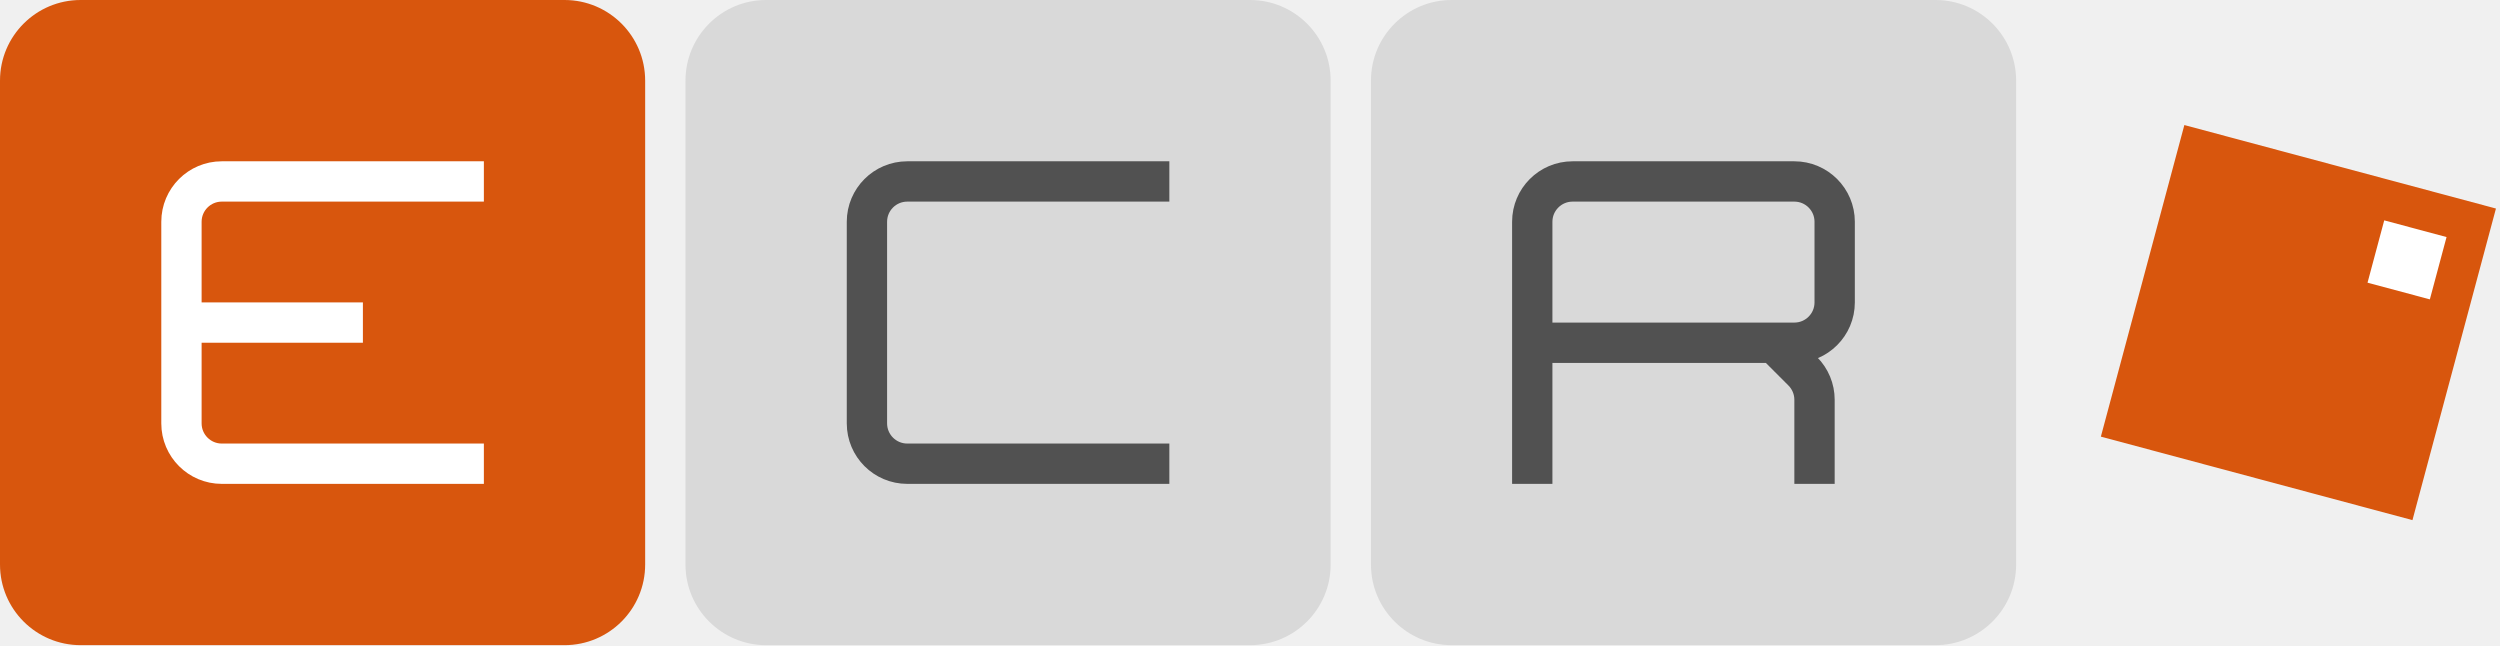
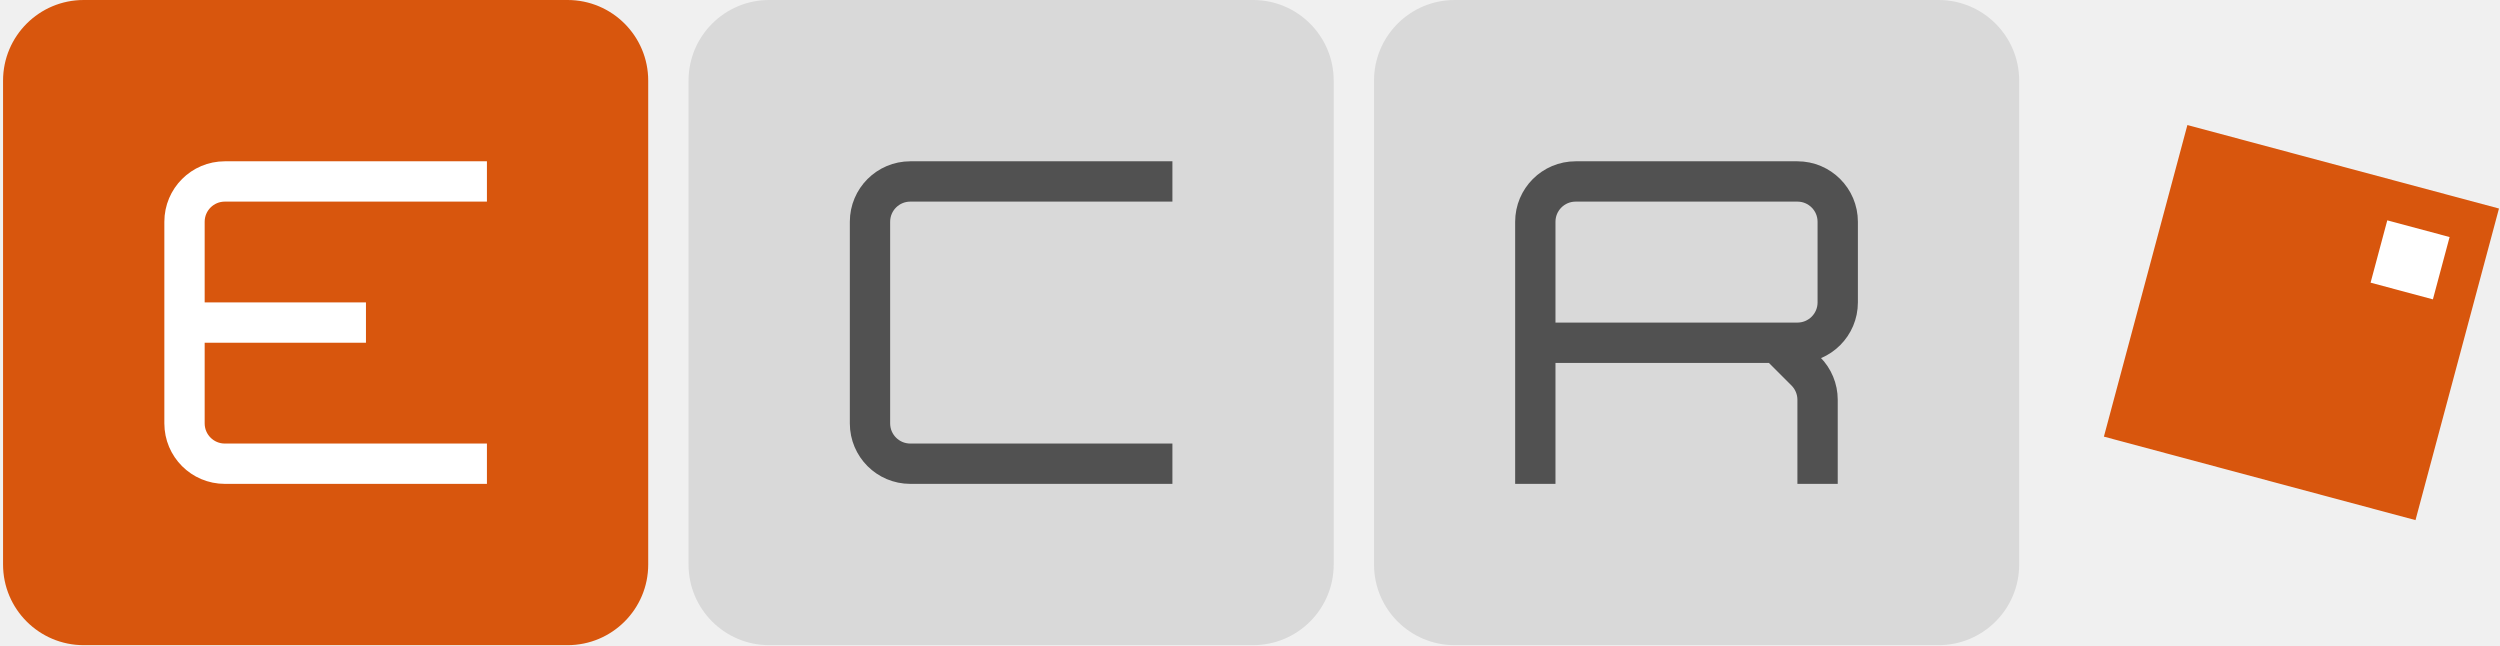
- <svg xmlns="http://www.w3.org/2000/svg" width="62" height="16" viewBox="0 0 62 16" fill="none">
-   <rect width="16" height="16" rx="2" fill="#D8560D" />
-   <rect x="17" width="16" height="16" rx="2" fill="#D9D9D9" />
-   <rect x="34" width="16" height="16" rx="2" fill="#D9D9D9" />
-   <path d="M12 4.5H5.5C4.948 4.5 4.5 4.948 4.5 5.5V8M12 11.5H5.5C4.948 11.5 4.5 11.052 4.5 10.5V8M4.5 8H9" stroke="white" />
-   <path d="M29 11.5H22.5C21.948 11.5 21.5 11.052 21.5 10.5V5.5C21.5 4.948 21.948 4.5 22.5 4.5H29" stroke="#515151" />
-   <path d="M38 12V8.5M38 8.5V5.5C38 4.948 38.448 4.5 39 4.5H44.5C45.052 4.5 45.5 4.948 45.5 5.5V7.5C45.5 8.052 45.052 8.5 44.5 8.5H44M38 8.5H42H44M44 8.5L44.707 9.207C44.895 9.395 45 9.649 45 9.914V12" stroke="#515151" />
-   <rect x="54.172" y="3.101" width="8" height="8" transform="rotate(15 54.1716 3.10102)" fill="#D8560D" />
-   <rect x="59.129" y="5.465" width="1.6" height="1.6" transform="rotate(15 59.1288 5.46457)" fill="white" />
+ <svg xmlns="http://www.w3.org/2000/svg" width="248" height="64" viewBox="0 0 248 64" fill="none">
+   <rect x="0.303" width="64" height="64" rx="8" fill="#D8560D" />
+   <rect x="68.303" width="64" height="64" rx="8" fill="#D9D9D9" />
+   <rect x="136.303" width="64" height="64" rx="8" fill="#D9D9D9" />
+   <path d="M48.303 18H22.303C20.094 18 18.303 19.791 18.303 22V32M48.303 46H22.303C20.094 46 18.303 44.209 18.303 42V32M18.303 32H36.303" stroke="white" stroke-width="4" />
+   <path d="M116.303 46H90.303C88.094 46 86.303 44.209 86.303 42V22C86.303 19.791 88.094 18 90.303 18H116.303" stroke="#515151" stroke-width="4" />
+   <path d="M152.303 48V34M152.303 34V22C152.303 19.791 154.094 18 156.303 18H178.303C180.512 18 182.303 19.791 182.303 22V30C182.303 32.209 180.512 34 178.303 34H176.303M152.303 34H168.303H176.303M176.303 34L179.131 36.828C179.882 37.579 180.303 38.596 180.303 39.657V48" stroke="#515151" stroke-width="4" />
+   <rect x="216.989" y="12.404" width="32" height="32" transform="rotate(15 216.989 12.4041)" fill="#D8560D" />
+   <rect x="236.818" y="21.858" width="6.4" height="6.4" transform="rotate(15 236.818 21.8583)" fill="white" />
</svg>
